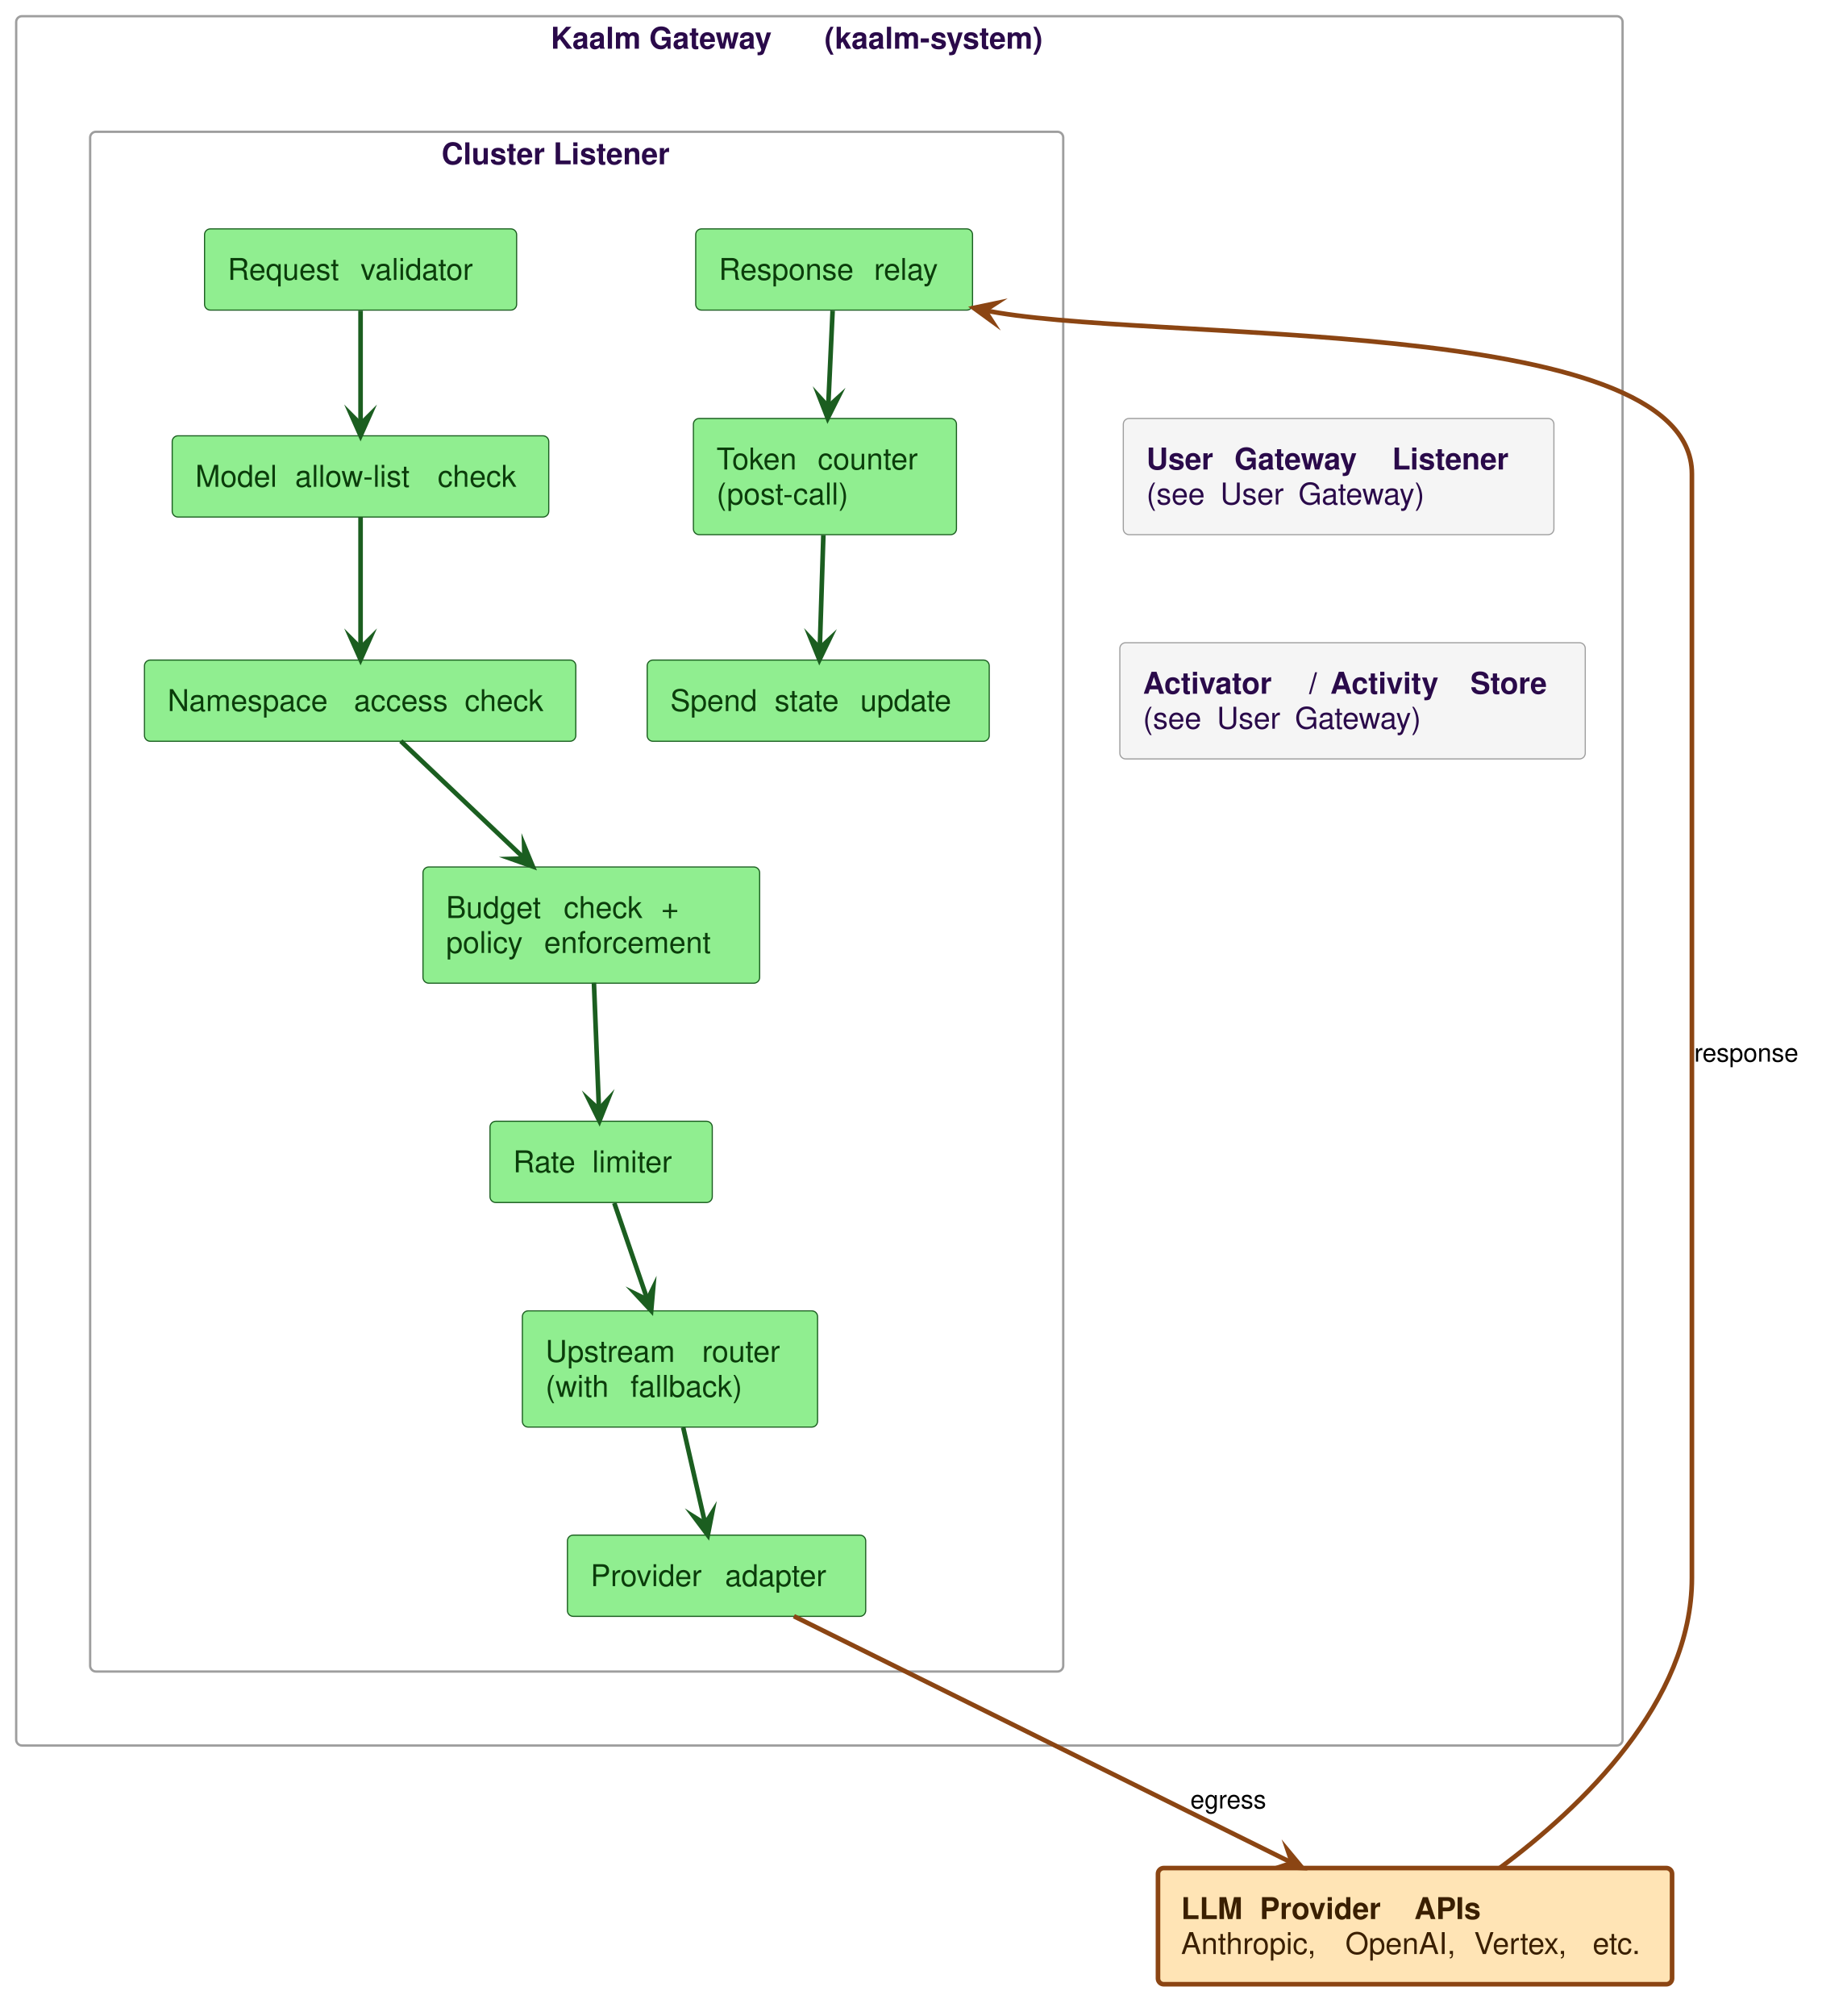
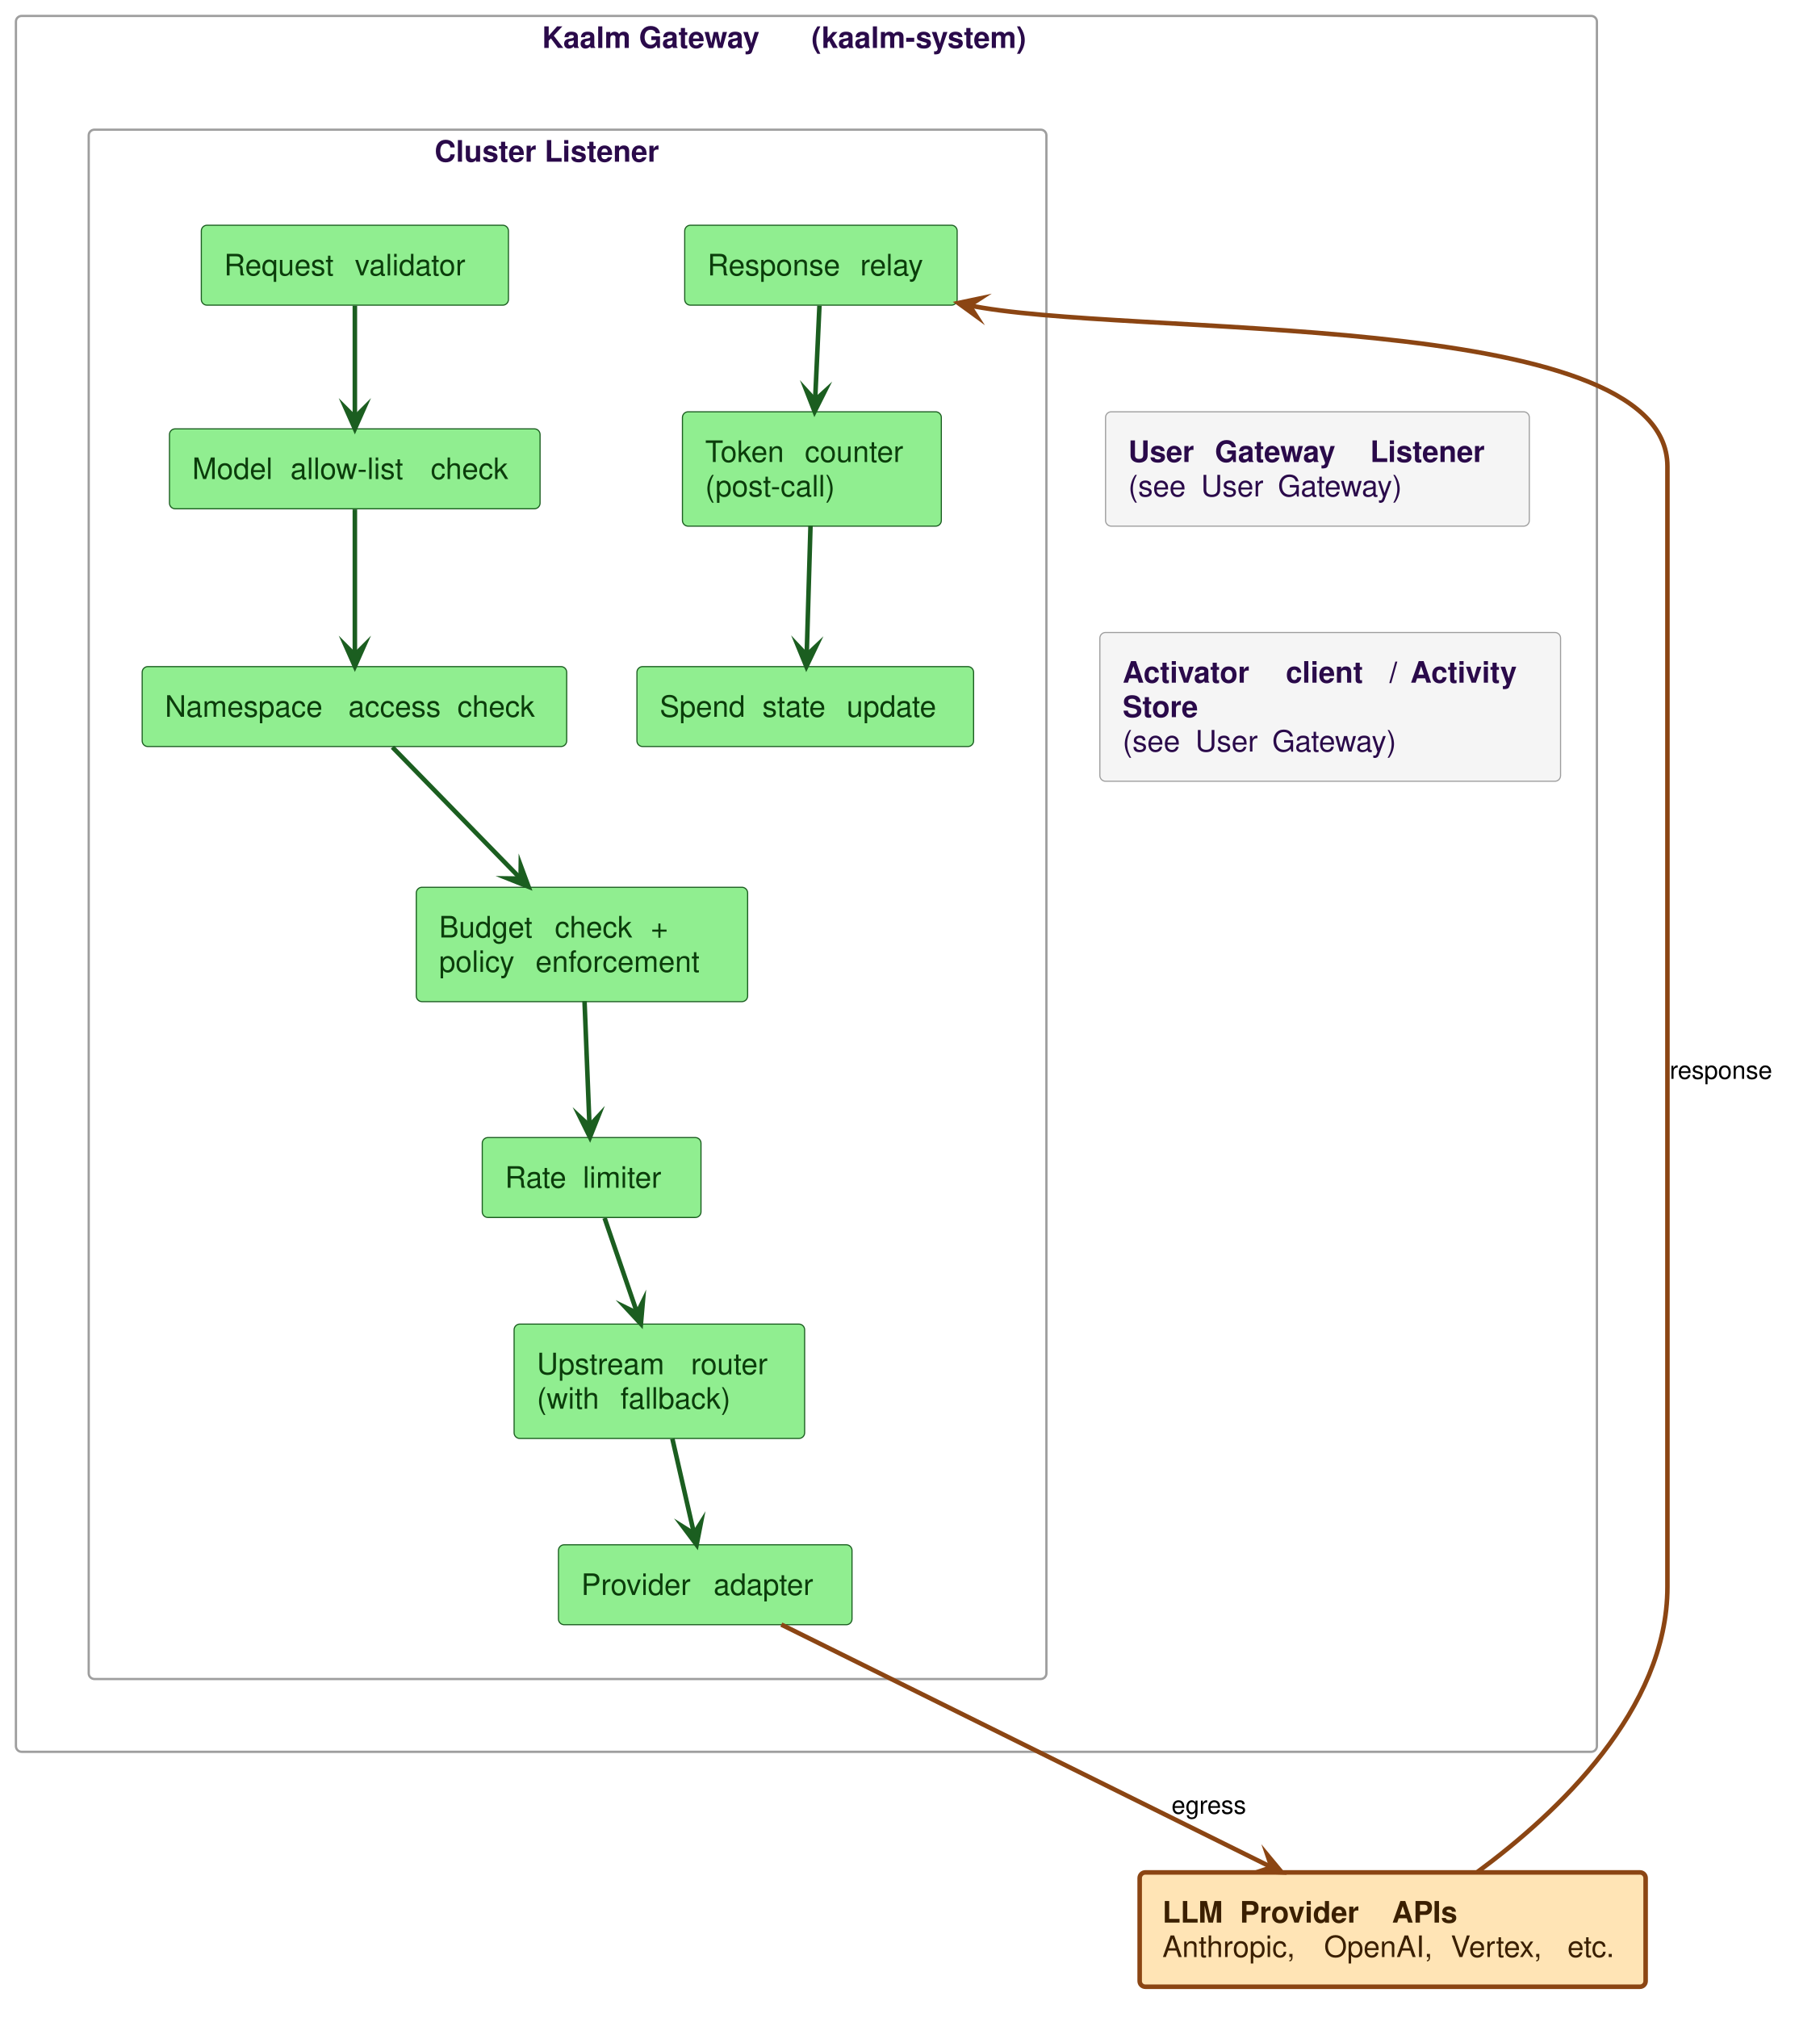
- <svg xmlns="http://www.w3.org/2000/svg" contentStyleType="text/css" data-diagram-type="DESCRIPTION" height="872px" preserveAspectRatio="none" style="width:799px;height:872px;" version="1.1" viewBox="0 0 799 872" width="799px" zoomAndPan="magnify">
+ <svg xmlns="http://www.w3.org/2000/svg" contentStyleType="text/css" data-diagram-type="DESCRIPTION" height="887px" preserveAspectRatio="none" style="width:800px;height:887px;" version="1.1" viewBox="0 0 800 887" width="800px" zoomAndPan="magnify">
  <defs />
  <g>
    <g class="cluster" data-qualified-name="gwproc" data-source-line="5" id="ent0001">
-       <rect fill="none" height="748" rx="2.5" ry="2.5" style="stroke:#9E9E9E;stroke-width:1;" width="695" x="7" y="7" />
+       <rect fill="none" height="763" rx="2.5" ry="2.5" style="stroke:#9E9E9E;stroke-width:1;" width="695" x="7" y="7" />
      <text fill="#2A0A4A" font-family="Helvetica" font-size="13" font-weight="700" lengthAdjust="spacing" textLength="113.877" x="238.3" y="21.067">Kaalm Gateway</text>
      <text fill="#2A0A4A" font-family="Helvetica" font-size="13" font-weight="700" lengthAdjust="spacing" textLength="113.998" x="356.703" y="21.067">(kaalm-system)</text>
    </g>
    <g class="cluster" data-qualified-name="gwproc.llml" data-source-line="7" id="ent0002">
-       <rect fill="none" height="666" rx="2.5" ry="2.5" style="stroke:#9E9E9E;stroke-width:1;" width="421" x="39" y="57" />
+       <rect fill="none" height="681" rx="2.5" ry="2.5" style="stroke:#9E9E9E;stroke-width:1;" width="421" x="39" y="57" />
      <text fill="#2A0A4A" font-family="Helvetica" font-size="13" font-weight="700" lengthAdjust="spacing" textLength="116.949" x="191.025" y="71.067">Cluster Listener</text>
    </g>
    <g class="entity" data-qualified-name="gwproc.ugl" data-source-line="29" id="ent0021">
      <rect fill="#F5F5F5" height="50.266" rx="2.5" ry="2.5" style="stroke:#9E9E9E;stroke-width:0.5;" width="186.296" x="486" y="181" />
      <text fill="#2A0A4A" font-family="Helvetica" font-size="13" font-weight="700" lengthAdjust="spacing" textLength="33.522" x="496" y="203.067">User</text>
      <text fill="#2A0A4A" font-family="Helvetica" font-size="13" font-weight="700" lengthAdjust="spacing" textLength="4.526" x="529.522" y="203.067"> </text>
      <text fill="#2A0A4A" font-family="Helvetica" font-size="13" font-weight="700" lengthAdjust="spacing" textLength="63.73" x="534.048" y="203.067">Gateway</text>
      <text fill="#2A0A4A" font-family="Helvetica" font-size="13" font-weight="700" lengthAdjust="spacing" textLength="4.526" x="597.778" y="203.067"> </text>
      <text fill="#2A0A4A" font-family="Helvetica" font-size="13" font-weight="700" lengthAdjust="spacing" textLength="59.992" x="602.304" y="203.067">Listener</text>
      <text fill="#2A0A4A" font-family="Helvetica" font-size="13" lengthAdjust="spacing" textLength="27.841" x="496" y="218.2">(see</text>
      <text fill="#2A0A4A" font-family="Helvetica" font-size="13" lengthAdjust="spacing" textLength="4.132" x="523.841" y="218.2"> </text>
      <text fill="#2A0A4A" font-family="Helvetica" font-size="13" lengthAdjust="spacing" textLength="29.631" x="527.973" y="218.2">User</text>
      <text fill="#2A0A4A" font-family="Helvetica" font-size="13" lengthAdjust="spacing" textLength="4.132" x="557.604" y="218.2"> </text>
      <text fill="#2A0A4A" font-family="Helvetica" font-size="13" lengthAdjust="spacing" textLength="62.499" x="561.736" y="218.2">Gateway)</text>
    </g>
    <g class="entity" data-qualified-name="gwproc.act" data-source-line="30" id="ent0022">
-       <rect fill="#F5F5F5" height="50.266" rx="2.5" ry="2.5" style="stroke:#9E9E9E;stroke-width:0.5;" width="201.359" x="484.5" y="278" />
-       <text fill="#2A0A4A" font-family="Helvetica" font-size="13" font-weight="700" lengthAdjust="spacing" textLength="67.241" x="494.5" y="300.067">Activator</text>
-       <text fill="#2A0A4A" font-family="Helvetica" font-size="13" font-weight="700" lengthAdjust="spacing" textLength="4.526" x="561.741" y="300.067"> </text>
-       <text fill="#2A0A4A" font-family="Helvetica" font-size="13" font-weight="700" lengthAdjust="spacing" textLength="4.748" x="566.267" y="300.067">/</text>
-       <text fill="#2A0A4A" font-family="Helvetica" font-size="13" font-weight="700" lengthAdjust="spacing" textLength="4.526" x="571.015" y="300.067"> </text>
-       <text fill="#2A0A4A" font-family="Helvetica" font-size="13" font-weight="700" lengthAdjust="spacing" textLength="56.056" x="575.54" y="300.067">Activity</text>
-       <text fill="#2A0A4A" font-family="Helvetica" font-size="13" font-weight="700" lengthAdjust="spacing" textLength="4.526" x="631.597" y="300.067"> </text>
-       <text fill="#2A0A4A" font-family="Helvetica" font-size="13" font-weight="700" lengthAdjust="spacing" textLength="39.736" x="636.123" y="300.067">Store</text>
-       <text fill="#2A0A4A" font-family="Helvetica" font-size="13" lengthAdjust="spacing" textLength="27.841" x="494.5" y="315.2">(see</text>
-       <text fill="#2A0A4A" font-family="Helvetica" font-size="13" lengthAdjust="spacing" textLength="4.132" x="522.341" y="315.2"> </text>
-       <text fill="#2A0A4A" font-family="Helvetica" font-size="13" lengthAdjust="spacing" textLength="29.631" x="526.473" y="315.2">User</text>
-       <text fill="#2A0A4A" font-family="Helvetica" font-size="13" lengthAdjust="spacing" textLength="4.132" x="556.104" y="315.2"> </text>
-       <text fill="#2A0A4A" font-family="Helvetica" font-size="13" lengthAdjust="spacing" textLength="62.499" x="560.236" y="315.2">Gateway)</text>
+       <rect fill="#F5F5F5" height="65.398" rx="2.5" ry="2.5" style="stroke:#9E9E9E;stroke-width:0.5;" width="202.527" x="483.5" y="278" />
+       <text fill="#2A0A4A" font-family="Helvetica" font-size="13" font-weight="700" lengthAdjust="spacing" textLength="67.241" x="493.5" y="300.067">Activator</text>
+       <text fill="#2A0A4A" font-family="Helvetica" font-size="13" font-weight="700" lengthAdjust="spacing" textLength="4.526" x="560.741" y="300.067"> </text>
+       <text fill="#2A0A4A" font-family="Helvetica" font-size="13" font-weight="700" lengthAdjust="spacing" textLength="40.904" x="565.267" y="300.067">client</text>
+       <text fill="#2A0A4A" font-family="Helvetica" font-size="13" font-weight="700" lengthAdjust="spacing" textLength="4.526" x="606.171" y="300.067"> </text>
+       <text fill="#2A0A4A" font-family="Helvetica" font-size="13" font-weight="700" lengthAdjust="spacing" textLength="4.748" x="610.697" y="300.067">/</text>
+       <text fill="#2A0A4A" font-family="Helvetica" font-size="13" font-weight="700" lengthAdjust="spacing" textLength="4.526" x="615.445" y="300.067"> </text>
+       <text fill="#2A0A4A" font-family="Helvetica" font-size="13" font-weight="700" lengthAdjust="spacing" textLength="56.056" x="619.971" y="300.067">Activity</text>
+       <text fill="#2A0A4A" font-family="Helvetica" font-size="13" font-weight="700" lengthAdjust="spacing" textLength="39.736" x="493.5" y="315.2">Store</text>
+       <text fill="#2A0A4A" font-family="Helvetica" font-size="13" lengthAdjust="spacing" textLength="27.841" x="493.5" y="330.332">(see</text>
+       <text fill="#2A0A4A" font-family="Helvetica" font-size="13" lengthAdjust="spacing" textLength="4.132" x="521.341" y="330.332"> </text>
+       <text fill="#2A0A4A" font-family="Helvetica" font-size="13" lengthAdjust="spacing" textLength="29.631" x="525.473" y="330.332">User</text>
+       <text fill="#2A0A4A" font-family="Helvetica" font-size="13" lengthAdjust="spacing" textLength="4.132" x="555.104" y="330.332"> </text>
+       <text fill="#2A0A4A" font-family="Helvetica" font-size="13" lengthAdjust="spacing" textLength="62.499" x="559.236" y="330.332">Gateway)</text>
    </g>
    <g class="entity" data-qualified-name="gwproc.llml.v" data-source-line="8" id="ent0003">
      <rect fill="#90EE90" height="35.133" rx="2.5" ry="2.5" style="stroke:#1B5E20;stroke-width:0.5;" width="135.019" x="88.5" y="99" />
      <text fill="#0B3D0B" font-family="Helvetica" font-size="13" lengthAdjust="spacing" textLength="53.39" x="98.5" y="121.067">Request</text>
      <text fill="#0B3D0B" font-family="Helvetica" font-size="13" lengthAdjust="spacing" textLength="4.132" x="151.89" y="121.067"> </text>
      <text fill="#0B3D0B" font-family="Helvetica" font-size="13" lengthAdjust="spacing" textLength="57.497" x="156.023" y="121.067">validator</text>
    </g>
    <g class="entity" data-qualified-name="gwproc.llml.m" data-source-line="9" id="ent0004">
      <rect fill="#90EE90" height="35.133" rx="2.5" ry="2.5" style="stroke:#1B5E20;stroke-width:0.5;" width="162.917" x="74.5" y="188.5" />
      <text fill="#0B3D0B" font-family="Helvetica" font-size="13" lengthAdjust="spacing" textLength="39.032" x="84.5" y="210.567">Model</text>
      <text fill="#0B3D0B" font-family="Helvetica" font-size="13" lengthAdjust="spacing" textLength="4.132" x="123.532" y="210.567"> </text>
      <text fill="#0B3D0B" font-family="Helvetica" font-size="13" lengthAdjust="spacing" textLength="57.56" x="127.664" y="210.567">allow-list</text>
      <text fill="#0B3D0B" font-family="Helvetica" font-size="13" lengthAdjust="spacing" textLength="4.132" x="185.225" y="210.567"> </text>
      <text fill="#0B3D0B" font-family="Helvetica" font-size="13" lengthAdjust="spacing" textLength="38.06" x="189.357" y="210.567">check</text>
    </g>
    <g class="entity" data-qualified-name="gwproc.llml.n" data-source-line="10" id="ent0005">
-       <rect fill="#90EE90" height="35.133" rx="2.5" ry="2.5" style="stroke:#1B5E20;stroke-width:0.5;" width="186.62" x="62.5" y="285.5" />
-       <text fill="#0B3D0B" font-family="Helvetica" font-size="13" lengthAdjust="spacing" textLength="76.489" x="72.5" y="307.567">Namespace</text>
-       <text fill="#0B3D0B" font-family="Helvetica" font-size="13" lengthAdjust="spacing" textLength="4.132" x="148.989" y="307.567"> </text>
-       <text fill="#0B3D0B" font-family="Helvetica" font-size="13" lengthAdjust="spacing" textLength="43.805" x="153.122" y="307.567">access</text>
-       <text fill="#0B3D0B" font-family="Helvetica" font-size="13" lengthAdjust="spacing" textLength="4.132" x="196.927" y="307.567"> </text>
-       <text fill="#0B3D0B" font-family="Helvetica" font-size="13" lengthAdjust="spacing" textLength="38.06" x="201.059" y="307.567">check</text>
+       <rect fill="#90EE90" height="35.133" rx="2.5" ry="2.5" style="stroke:#1B5E20;stroke-width:0.5;" width="186.62" x="62.5" y="293" />
+       <text fill="#0B3D0B" font-family="Helvetica" font-size="13" lengthAdjust="spacing" textLength="76.489" x="72.5" y="315.067">Namespace</text>
+       <text fill="#0B3D0B" font-family="Helvetica" font-size="13" lengthAdjust="spacing" textLength="4.132" x="148.989" y="315.067"> </text>
+       <text fill="#0B3D0B" font-family="Helvetica" font-size="13" lengthAdjust="spacing" textLength="43.805" x="153.122" y="315.067">access</text>
+       <text fill="#0B3D0B" font-family="Helvetica" font-size="13" lengthAdjust="spacing" textLength="4.132" x="196.927" y="315.067"> </text>
+       <text fill="#0B3D0B" font-family="Helvetica" font-size="13" lengthAdjust="spacing" textLength="38.06" x="201.059" y="315.067">check</text>
    </g>
    <g class="entity" data-qualified-name="gwproc.llml.b" data-source-line="11" id="ent0006">
-       <rect fill="#90EE90" height="50.266" rx="2.5" ry="2.5" style="stroke:#1B5E20;stroke-width:0.5;" width="145.658" x="183" y="375" />
-       <text fill="#0B3D0B" font-family="Helvetica" font-size="13" lengthAdjust="spacing" textLength="46.757" x="193" y="397.067">Budget</text>
-       <text fill="#0B3D0B" font-family="Helvetica" font-size="13" lengthAdjust="spacing" textLength="4.132" x="239.757" y="397.067"> </text>
-       <text fill="#0B3D0B" font-family="Helvetica" font-size="13" lengthAdjust="spacing" textLength="38.06" x="243.889" y="397.067">check</text>
-       <text fill="#0B3D0B" font-family="Helvetica" font-size="13" lengthAdjust="spacing" textLength="4.132" x="281.95" y="397.067"> </text>
-       <text fill="#0B3D0B" font-family="Helvetica" font-size="13" lengthAdjust="spacing" textLength="10.893" x="286.082" y="397.067">+</text>
-       <text fill="#0B3D0B" font-family="Helvetica" font-size="13" lengthAdjust="spacing" textLength="38.27" x="193" y="412.2">policy</text>
-       <text fill="#0B3D0B" font-family="Helvetica" font-size="13" lengthAdjust="spacing" textLength="4.132" x="231.27" y="412.2"> </text>
-       <text fill="#0B3D0B" font-family="Helvetica" font-size="13" lengthAdjust="spacing" textLength="83.256" x="235.402" y="412.2">enforcement</text>
+       <rect fill="#90EE90" height="50.266" rx="2.5" ry="2.5" style="stroke:#1B5E20;stroke-width:0.5;" width="145.658" x="183" y="390" />
+       <text fill="#0B3D0B" font-family="Helvetica" font-size="13" lengthAdjust="spacing" textLength="46.757" x="193" y="412.067">Budget</text>
+       <text fill="#0B3D0B" font-family="Helvetica" font-size="13" lengthAdjust="spacing" textLength="4.132" x="239.757" y="412.067"> </text>
+       <text fill="#0B3D0B" font-family="Helvetica" font-size="13" lengthAdjust="spacing" textLength="38.06" x="243.889" y="412.067">check</text>
+       <text fill="#0B3D0B" font-family="Helvetica" font-size="13" lengthAdjust="spacing" textLength="4.132" x="281.95" y="412.067"> </text>
+       <text fill="#0B3D0B" font-family="Helvetica" font-size="13" lengthAdjust="spacing" textLength="10.893" x="286.082" y="412.067">+</text>
+       <text fill="#0B3D0B" font-family="Helvetica" font-size="13" lengthAdjust="spacing" textLength="38.27" x="193" y="427.2">policy</text>
+       <text fill="#0B3D0B" font-family="Helvetica" font-size="13" lengthAdjust="spacing" textLength="4.132" x="231.27" y="427.2"> </text>
+       <text fill="#0B3D0B" font-family="Helvetica" font-size="13" lengthAdjust="spacing" textLength="83.256" x="235.402" y="427.2">enforcement</text>
    </g>
    <g class="entity" data-qualified-name="gwproc.llml.r" data-source-line="12" id="ent0007">
-       <rect fill="#90EE90" height="35.133" rx="2.5" ry="2.5" style="stroke:#1B5E20;stroke-width:0.5;" width="96.165" x="212" y="485" />
-       <text fill="#0B3D0B" font-family="Helvetica" font-size="13" lengthAdjust="spacing" textLength="30.094" x="222" y="507.067">Rate</text>
-       <text fill="#0B3D0B" font-family="Helvetica" font-size="13" lengthAdjust="spacing" textLength="4.132" x="252.094" y="507.067"> </text>
-       <text fill="#0B3D0B" font-family="Helvetica" font-size="13" lengthAdjust="spacing" textLength="41.939" x="256.227" y="507.067">limiter</text>
+       <rect fill="#90EE90" height="35.133" rx="2.5" ry="2.5" style="stroke:#1B5E20;stroke-width:0.5;" width="96.165" x="212" y="500" />
+       <text fill="#0B3D0B" font-family="Helvetica" font-size="13" lengthAdjust="spacing" textLength="30.094" x="222" y="522.067">Rate</text>
+       <text fill="#0B3D0B" font-family="Helvetica" font-size="13" lengthAdjust="spacing" textLength="4.132" x="252.094" y="522.067"> </text>
+       <text fill="#0B3D0B" font-family="Helvetica" font-size="13" lengthAdjust="spacing" textLength="41.939" x="256.227" y="522.067">limiter</text>
    </g>
    <g class="entity" data-qualified-name="gwproc.llml.u" data-source-line="13" id="ent0008">
-       <rect fill="#90EE90" height="50.266" rx="2.5" ry="2.5" style="stroke:#1B5E20;stroke-width:0.5;" width="127.72" x="226" y="567" />
-       <text fill="#0B3D0B" font-family="Helvetica" font-size="13" lengthAdjust="spacing" textLength="63.61" x="236" y="589.067">Upstream</text>
-       <text fill="#0B3D0B" font-family="Helvetica" font-size="13" lengthAdjust="spacing" textLength="4.132" x="299.61" y="589.067"> </text>
-       <text fill="#0B3D0B" font-family="Helvetica" font-size="13" lengthAdjust="spacing" textLength="39.977" x="303.742" y="589.067">router</text>
-       <text fill="#0B3D0B" font-family="Helvetica" font-size="13" lengthAdjust="spacing" textLength="32.652" x="236" y="604.2">(with</text>
-       <text fill="#0B3D0B" font-family="Helvetica" font-size="13" lengthAdjust="spacing" textLength="4.132" x="268.652" y="604.2"> </text>
-       <text fill="#0B3D0B" font-family="Helvetica" font-size="13" lengthAdjust="spacing" textLength="55.732" x="272.785" y="604.2">fallback)</text>
+       <rect fill="#90EE90" height="50.266" rx="2.5" ry="2.5" style="stroke:#1B5E20;stroke-width:0.5;" width="127.72" x="226" y="582" />
+       <text fill="#0B3D0B" font-family="Helvetica" font-size="13" lengthAdjust="spacing" textLength="63.61" x="236" y="604.067">Upstream</text>
+       <text fill="#0B3D0B" font-family="Helvetica" font-size="13" lengthAdjust="spacing" textLength="4.132" x="299.61" y="604.067"> </text>
+       <text fill="#0B3D0B" font-family="Helvetica" font-size="13" lengthAdjust="spacing" textLength="39.977" x="303.742" y="604.067">router</text>
+       <text fill="#0B3D0B" font-family="Helvetica" font-size="13" lengthAdjust="spacing" textLength="32.652" x="236" y="619.2">(with</text>
+       <text fill="#0B3D0B" font-family="Helvetica" font-size="13" lengthAdjust="spacing" textLength="4.132" x="268.652" y="619.2"> </text>
+       <text fill="#0B3D0B" font-family="Helvetica" font-size="13" lengthAdjust="spacing" textLength="55.732" x="272.785" y="619.2">fallback)</text>
    </g>
    <g class="entity" data-qualified-name="gwproc.llml.a" data-source-line="14" id="ent0009">
-       <rect fill="#90EE90" height="35.133" rx="2.5" ry="2.5" style="stroke:#1B5E20;stroke-width:0.5;" width="129.046" x="245.5" y="664" />
-       <text fill="#0B3D0B" font-family="Helvetica" font-size="13" lengthAdjust="spacing" textLength="54.038" x="255.5" y="686.067">Provider</text>
-       <text fill="#0B3D0B" font-family="Helvetica" font-size="13" lengthAdjust="spacing" textLength="4.132" x="309.538" y="686.067"> </text>
-       <text fill="#0B3D0B" font-family="Helvetica" font-size="13" lengthAdjust="spacing" textLength="50.877" x="313.67" y="686.067">adapter</text>
+       <rect fill="#90EE90" height="35.133" rx="2.5" ry="2.5" style="stroke:#1B5E20;stroke-width:0.5;" width="129.046" x="245.5" y="679" />
+       <text fill="#0B3D0B" font-family="Helvetica" font-size="13" lengthAdjust="spacing" textLength="54.038" x="255.5" y="701.067">Provider</text>
+       <text fill="#0B3D0B" font-family="Helvetica" font-size="13" lengthAdjust="spacing" textLength="4.132" x="309.538" y="701.067"> </text>
+       <text fill="#0B3D0B" font-family="Helvetica" font-size="13" lengthAdjust="spacing" textLength="50.877" x="313.67" y="701.067">adapter</text>
    </g>
    <g class="entity" data-qualified-name="gwproc.llml.rr" data-source-line="15" id="ent0010">
      <rect fill="#90EE90" height="35.133" rx="2.5" ry="2.5" style="stroke:#1B5E20;stroke-width:0.5;" width="119.766" x="301" y="99" />
      <text fill="#0B3D0B" font-family="Helvetica" font-size="13" lengthAdjust="spacing" textLength="63.02" x="311" y="121.067">Response</text>
      <text fill="#0B3D0B" font-family="Helvetica" font-size="13" lengthAdjust="spacing" textLength="4.132" x="374.019" y="121.067"> </text>
      <text fill="#0B3D0B" font-family="Helvetica" font-size="13" lengthAdjust="spacing" textLength="32.614" x="378.152" y="121.067">relay</text>
    </g>
    <g class="entity" data-qualified-name="gwproc.llml.tc" data-source-line="16" id="ent0011">
      <rect fill="#90EE90" height="50.266" rx="2.5" ry="2.5" style="stroke:#1B5E20;stroke-width:0.5;" width="113.812" x="300" y="181" />
      <text fill="#0B3D0B" font-family="Helvetica" font-size="13" lengthAdjust="spacing" textLength="39.66" x="310" y="203.067">Token</text>
      <text fill="#0B3D0B" font-family="Helvetica" font-size="13" lengthAdjust="spacing" textLength="4.132" x="349.66" y="203.067"> </text>
      <text fill="#0B3D0B" font-family="Helvetica" font-size="13" lengthAdjust="spacing" textLength="50.02" x="353.793" y="203.067">counter</text>
      <text fill="#0B3D0B" font-family="Helvetica" font-size="13" lengthAdjust="spacing" textLength="65.248" x="310" y="218.2">(post-call)</text>
    </g>
    <g class="entity" data-qualified-name="gwproc.llml.ss" data-source-line="17" id="ent0012">
-       <rect fill="#90EE90" height="35.133" rx="2.5" ry="2.5" style="stroke:#1B5E20;stroke-width:0.5;" width="147.994" x="280" y="285.5" />
-       <text fill="#0B3D0B" font-family="Helvetica" font-size="13" lengthAdjust="spacing" textLength="40.993" x="290" y="307.567">Spend</text>
-       <text fill="#0B3D0B" font-family="Helvetica" font-size="13" lengthAdjust="spacing" textLength="4.132" x="330.993" y="307.567"> </text>
-       <text fill="#0B3D0B" font-family="Helvetica" font-size="13" lengthAdjust="spacing" textLength="32.932" x="335.125" y="307.567">state</text>
-       <text fill="#0B3D0B" font-family="Helvetica" font-size="13" lengthAdjust="spacing" textLength="4.132" x="368.057" y="307.567"> </text>
-       <text fill="#0B3D0B" font-family="Helvetica" font-size="13" lengthAdjust="spacing" textLength="45.805" x="372.19" y="307.567">update</text>
+       <rect fill="#90EE90" height="35.133" rx="2.5" ry="2.5" style="stroke:#1B5E20;stroke-width:0.5;" width="147.994" x="280" y="293" />
+       <text fill="#0B3D0B" font-family="Helvetica" font-size="13" lengthAdjust="spacing" textLength="40.993" x="290" y="315.067">Spend</text>
+       <text fill="#0B3D0B" font-family="Helvetica" font-size="13" lengthAdjust="spacing" textLength="4.132" x="330.993" y="315.067"> </text>
+       <text fill="#0B3D0B" font-family="Helvetica" font-size="13" lengthAdjust="spacing" textLength="32.932" x="335.125" y="315.067">state</text>
+       <text fill="#0B3D0B" font-family="Helvetica" font-size="13" lengthAdjust="spacing" textLength="4.132" x="368.057" y="315.067"> </text>
+       <text fill="#0B3D0B" font-family="Helvetica" font-size="13" lengthAdjust="spacing" textLength="45.805" x="372.19" y="315.067">update</text>
    </g>
    <g class="entity" data-qualified-name="prov" data-source-line="33" id="ent0023">
-       <rect fill="#FFE4B5" height="50.266" rx="2.5" ry="2.5" style="stroke:#8B4513;stroke-width:2;" width="222.42" x="501" y="808" />
-       <text fill="#3A1F00" font-family="Helvetica" font-size="13" font-weight="700" lengthAdjust="spacing" textLength="29.504" x="511" y="830.067">LLM</text>
-       <text fill="#3A1F00" font-family="Helvetica" font-size="13" font-weight="700" lengthAdjust="spacing" textLength="4.526" x="540.504" y="830.067"> </text>
-       <text fill="#3A1F00" font-family="Helvetica" font-size="13" font-weight="700" lengthAdjust="spacing" textLength="62.334" x="545.03" y="830.067">Provider</text>
-       <text fill="#3A1F00" font-family="Helvetica" font-size="13" font-weight="700" lengthAdjust="spacing" textLength="4.526" x="607.364" y="830.067"> </text>
-       <text fill="#3A1F00" font-family="Helvetica" font-size="13" font-weight="700" lengthAdjust="spacing" textLength="32.164" x="611.89" y="830.067">APIs</text>
-       <text fill="#3A1F00" font-family="Helvetica" font-size="13" lengthAdjust="spacing" textLength="66.911" x="511" y="845.2">Anthropic,</text>
-       <text fill="#3A1F00" font-family="Helvetica" font-size="13" lengthAdjust="spacing" textLength="4.132" x="577.911" y="845.2"> </text>
-       <text fill="#3A1F00" font-family="Helvetica" font-size="13" lengthAdjust="spacing" textLength="51.581" x="582.043" y="845.2">OpenAI,</text>
-       <text fill="#3A1F00" font-family="Helvetica" font-size="13" lengthAdjust="spacing" textLength="4.132" x="633.624" y="845.2"> </text>
-       <text fill="#3A1F00" font-family="Helvetica" font-size="13" lengthAdjust="spacing" textLength="47.157" x="637.756" y="845.2">Vertex,</text>
-       <text fill="#3A1F00" font-family="Helvetica" font-size="13" lengthAdjust="spacing" textLength="4.132" x="684.913" y="845.2"> </text>
-       <text fill="#3A1F00" font-family="Helvetica" font-size="13" lengthAdjust="spacing" textLength="24.375" x="689.045" y="845.2">etc.</text>
+       <rect fill="#FFE4B5" height="50.266" rx="2.5" ry="2.5" style="stroke:#8B4513;stroke-width:2;" width="222.42" x="501" y="823" />
+       <text fill="#3A1F00" font-family="Helvetica" font-size="13" font-weight="700" lengthAdjust="spacing" textLength="29.504" x="511" y="845.067">LLM</text>
+       <text fill="#3A1F00" font-family="Helvetica" font-size="13" font-weight="700" lengthAdjust="spacing" textLength="4.526" x="540.504" y="845.067"> </text>
+       <text fill="#3A1F00" font-family="Helvetica" font-size="13" font-weight="700" lengthAdjust="spacing" textLength="62.334" x="545.03" y="845.067">Provider</text>
+       <text fill="#3A1F00" font-family="Helvetica" font-size="13" font-weight="700" lengthAdjust="spacing" textLength="4.526" x="607.364" y="845.067"> </text>
+       <text fill="#3A1F00" font-family="Helvetica" font-size="13" font-weight="700" lengthAdjust="spacing" textLength="32.164" x="611.89" y="845.067">APIs</text>
+       <text fill="#3A1F00" font-family="Helvetica" font-size="13" lengthAdjust="spacing" textLength="66.911" x="511" y="860.2">Anthropic,</text>
+       <text fill="#3A1F00" font-family="Helvetica" font-size="13" lengthAdjust="spacing" textLength="4.132" x="577.911" y="860.2"> </text>
+       <text fill="#3A1F00" font-family="Helvetica" font-size="13" lengthAdjust="spacing" textLength="51.581" x="582.043" y="860.2">OpenAI,</text>
+       <text fill="#3A1F00" font-family="Helvetica" font-size="13" lengthAdjust="spacing" textLength="4.132" x="633.624" y="860.2"> </text>
+       <text fill="#3A1F00" font-family="Helvetica" font-size="13" lengthAdjust="spacing" textLength="47.157" x="637.756" y="860.2">Vertex,</text>
+       <text fill="#3A1F00" font-family="Helvetica" font-size="13" lengthAdjust="spacing" textLength="4.132" x="684.913" y="860.2"> </text>
+       <text fill="#3A1F00" font-family="Helvetica" font-size="13" lengthAdjust="spacing" textLength="24.375" x="689.045" y="860.2">etc.</text>
    </g>
    <g class="link" data-entity-1="ent0003" data-entity-2="ent0004" data-link-type="dependency" data-source-line="19" id="lnk13">
      <path d="M156,134.37 C156,149.96 156,168 156,183.48" fill="none" id="v-to-m" style="stroke:#1B5E20;stroke-width:2;" />
      <polygon fill="#1B5E20" points="156,188.48,160,179.48,156,183.48,152,179.48,156,188.48" style="stroke:#1B5E20;stroke-width:2;stroke-linejoin:miter;stroke-miterlimit:10;" />
    </g>
    <g class="link" data-entity-1="ent0004" data-entity-2="ent0005" data-link-type="dependency" data-source-line="20" id="lnk14">
-       <path d="M156,223.55 C156,240.88 156,262.94 156,280.32" fill="none" id="m-to-n" style="stroke:#1B5E20;stroke-width:2;" />
-       <polygon fill="#1B5E20" points="156,285.32,160,276.32,156,280.32,152,276.32,156,285.32" style="stroke:#1B5E20;stroke-width:2;stroke-linejoin:miter;stroke-miterlimit:10;" />
+       <path d="M156,223.93 C156,243.03 156,268.91 156,287.89" fill="none" id="m-to-n" style="stroke:#1B5E20;stroke-width:2;" />
+       <polygon fill="#1B5E20" points="156,292.89,160,283.89,156,287.89,152,283.89,156,292.89" style="stroke:#1B5E20;stroke-width:2;stroke-linejoin:miter;stroke-miterlimit:10;" />
    </g>
    <g class="link" data-entity-1="ent0005" data-entity-2="ent0006" data-link-type="dependency" data-source-line="21" id="lnk15">
-       <path d="M173.42,320.55 C189.2,335.54 209.024,354.377 226.904,371.357" fill="none" id="n-to-b" style="stroke:#1B5E20;stroke-width:2;" />
-       <polygon fill="#1B5E20" points="230.53,374.8,226.758,365.702,226.904,371.357,221.249,371.503,230.53,374.8" style="stroke:#1B5E20;stroke-width:2;stroke-linejoin:miter;stroke-miterlimit:10;" />
+       <path d="M172.51,328.43 C188.82,345.14 210.438,367.301 228.858,386.181" fill="none" id="n-to-b" style="stroke:#1B5E20;stroke-width:2;" />
+       <polygon fill="#1B5E20" points="232.35,389.76,228.928,380.525,228.858,386.181,223.202,386.111,232.35,389.76" style="stroke:#1B5E20;stroke-width:2;stroke-linejoin:miter;stroke-miterlimit:10;" />
    </g>
    <g class="link" data-entity-1="ent0006" data-entity-2="ent0007" data-link-type="dependency" data-source-line="22" id="lnk16">
-       <path d="M256.96,425.07 C257.69,443.54 258.491,463.554 259.141,479.854" fill="none" id="b-to-r" style="stroke:#1B5E20;stroke-width:2;" />
-       <polygon fill="#1B5E20" points="259.34,484.85,262.978,475.698,259.141,479.854,254.985,476.017,259.34,484.85" style="stroke:#1B5E20;stroke-width:2;stroke-linejoin:miter;stroke-miterlimit:10;" />
+       <path d="M256.96,440.07 C257.69,458.54 258.491,478.554 259.141,494.854" fill="none" id="b-to-r" style="stroke:#1B5E20;stroke-width:2;" />
+       <polygon fill="#1B5E20" points="259.34,499.85,262.978,490.698,259.141,494.854,254.985,491.017,259.34,499.85" style="stroke:#1B5E20;stroke-width:2;stroke-linejoin:miter;stroke-miterlimit:10;" />
    </g>
    <g class="link" data-entity-1="ent0007" data-entity-2="ent0008" data-link-type="dependency" data-source-line="23" id="lnk17">
-       <path d="M265.78,520.37 C270.31,533.58 275.047,547.401 280.117,562.171" fill="none" id="r-to-u" style="stroke:#1B5E20;stroke-width:2;" />
-       <polygon fill="#1B5E20" points="281.74,566.9,282.601,557.089,280.117,562.171,275.035,559.686,281.74,566.9" style="stroke:#1B5E20;stroke-width:2;stroke-linejoin:miter;stroke-miterlimit:10;" />
+       <path d="M265.78,535.37 C270.31,548.58 275.047,562.401 280.117,577.171" fill="none" id="r-to-u" style="stroke:#1B5E20;stroke-width:2;" />
+       <polygon fill="#1B5E20" points="281.74,581.9,282.601,572.089,280.117,577.171,275.035,574.686,281.74,581.9" style="stroke:#1B5E20;stroke-width:2;stroke-linejoin:miter;stroke-miterlimit:10;" />
    </g>
    <g class="link" data-entity-1="ent0008" data-entity-2="ent0009" data-link-type="dependency" data-source-line="24" id="lnk18">
-       <path d="M295.57,617.37 C298.97,632.24 302.104,645.976 305.114,659.126" fill="none" id="u-to-a" style="stroke:#1B5E20;stroke-width:2;" />
-       <polygon fill="#1B5E20" points="306.23,664,308.121,654.334,305.114,659.126,300.323,656.119,306.23,664" style="stroke:#1B5E20;stroke-width:2;stroke-linejoin:miter;stroke-miterlimit:10;" />
+       <path d="M295.57,632.37 C298.97,647.24 302.104,660.976 305.114,674.126" fill="none" id="u-to-a" style="stroke:#1B5E20;stroke-width:2;" />
+       <polygon fill="#1B5E20" points="306.23,679,308.121,669.334,305.114,674.126,300.323,671.119,306.23,679" style="stroke:#1B5E20;stroke-width:2;stroke-linejoin:miter;stroke-miterlimit:10;" />
    </g>
    <g class="link" data-entity-1="ent0010" data-entity-2="ent0011" data-link-type="dependency" data-source-line="25" id="lnk19">
      <path d="M360.23,134.37 C359.62,147.58 359.01,161.135 358.33,175.905" fill="none" id="rr-to-tc" style="stroke:#1B5E20;stroke-width:2;" />
      <polygon fill="#1B5E20" points="358.1,180.9,362.51,172.094,358.33,175.905,354.518,171.726,358.1,180.9" style="stroke:#1B5E20;stroke-width:2;stroke-linejoin:miter;stroke-miterlimit:10;" />
    </g>
    <g class="link" data-entity-1="ent0011" data-entity-2="ent0012" data-link-type="dependency" data-source-line="26" id="lnk20">
-       <path d="M356.23,231.46 C355.69,248.4 355.161,265.483 354.681,280.393" fill="none" id="tc-to-ss" style="stroke:#1B5E20;stroke-width:2;" />
-       <polygon fill="#1B5E20" points="354.52,285.39,358.808,276.523,354.681,280.393,350.812,276.266,354.52,285.39" style="stroke:#1B5E20;stroke-width:2;stroke-linejoin:miter;stroke-miterlimit:10;" />
+       <path d="M356.3,231.03 C355.74,250.08 355.116,271.212 354.626,287.972" fill="none" id="tc-to-ss" style="stroke:#1B5E20;stroke-width:2;" />
+       <polygon fill="#1B5E20" points="354.48,292.97,358.741,284.091,354.626,287.972,350.745,283.857,354.48,292.97" style="stroke:#1B5E20;stroke-width:2;stroke-linejoin:miter;stroke-miterlimit:10;" />
    </g>
    <g class="link" data-entity-1="ent0009" data-entity-2="ent0023" data-link-type="dependency" data-source-line="35" id="lnk24">
-       <path d="M343.47,699.07 C396.92,725.53 497.279,775.212 558.969,805.742" fill="none" id="a-to-prov" style="stroke:#8B4513;stroke-width:2;" />
-       <polygon fill="#8B4513" points="563.45,807.96,557.158,800.383,558.969,805.742,553.61,807.553,563.45,807.96" style="stroke:#8B4513;stroke-width:2;stroke-linejoin:miter;stroke-miterlimit:10;" />
-       <text fill="#000000" font-family="Helvetica" font-size="11" lengthAdjust="spacing" textLength="36.502" x="515" y="782.21">egress</text>
+       <path d="M343.47,714.07 C396.92,740.53 497.279,790.212 558.969,820.742" fill="none" id="a-to-prov" style="stroke:#8B4513;stroke-width:2;" />
+       <polygon fill="#8B4513" points="563.45,822.96,557.158,815.383,558.969,820.742,553.61,822.553,563.45,822.96" style="stroke:#8B4513;stroke-width:2;stroke-linejoin:miter;stroke-miterlimit:10;" />
+       <text fill="#000000" font-family="Helvetica" font-size="11" lengthAdjust="spacing" textLength="36.502" x="515" y="797.21">egress</text>
    </g>
    <g class="link" data-entity-1="ent0023" data-entity-2="ent0010" data-link-type="dependency" data-source-line="36" id="lnk25">
-       <path d="M648.98,807.9 C684.24,781.68 732,736.25 732,682.5 C732,205 732,205 732,205 C732,134.98 493.48,148.63 425,134 C423.77,133.74 427.409,134.508 426.149,134.238" fill="none" id="prov-to-rr" style="stroke:#8B4513;stroke-width:2;" />
+       <path d="M649.29,822.97 C684.84,796.81 733,751.43 733,697.5 C733,205 733,205 733,205 C733,134.76 493.69,148.68 425,134 C423.77,133.74 427.409,134.508 426.149,134.238" fill="none" id="prov-to-rr" style="stroke:#8B4513;stroke-width:2;" />
      <polygon fill="#8B4513" points="421.26,133.19,429.222,138.987,426.149,134.238,430.898,131.165,421.26,133.19" style="stroke:#8B4513;stroke-width:2;stroke-linejoin:miter;stroke-miterlimit:10;" />
-       <text fill="#000000" font-family="Helvetica" font-size="11" lengthAdjust="spacing" textLength="50.204" x="733" y="459.21">response</text>
+       <text fill="#000000" font-family="Helvetica" font-size="11" lengthAdjust="spacing" textLength="50.204" x="734" y="474.21">response</text>
    </g>
  </g>
</svg>
